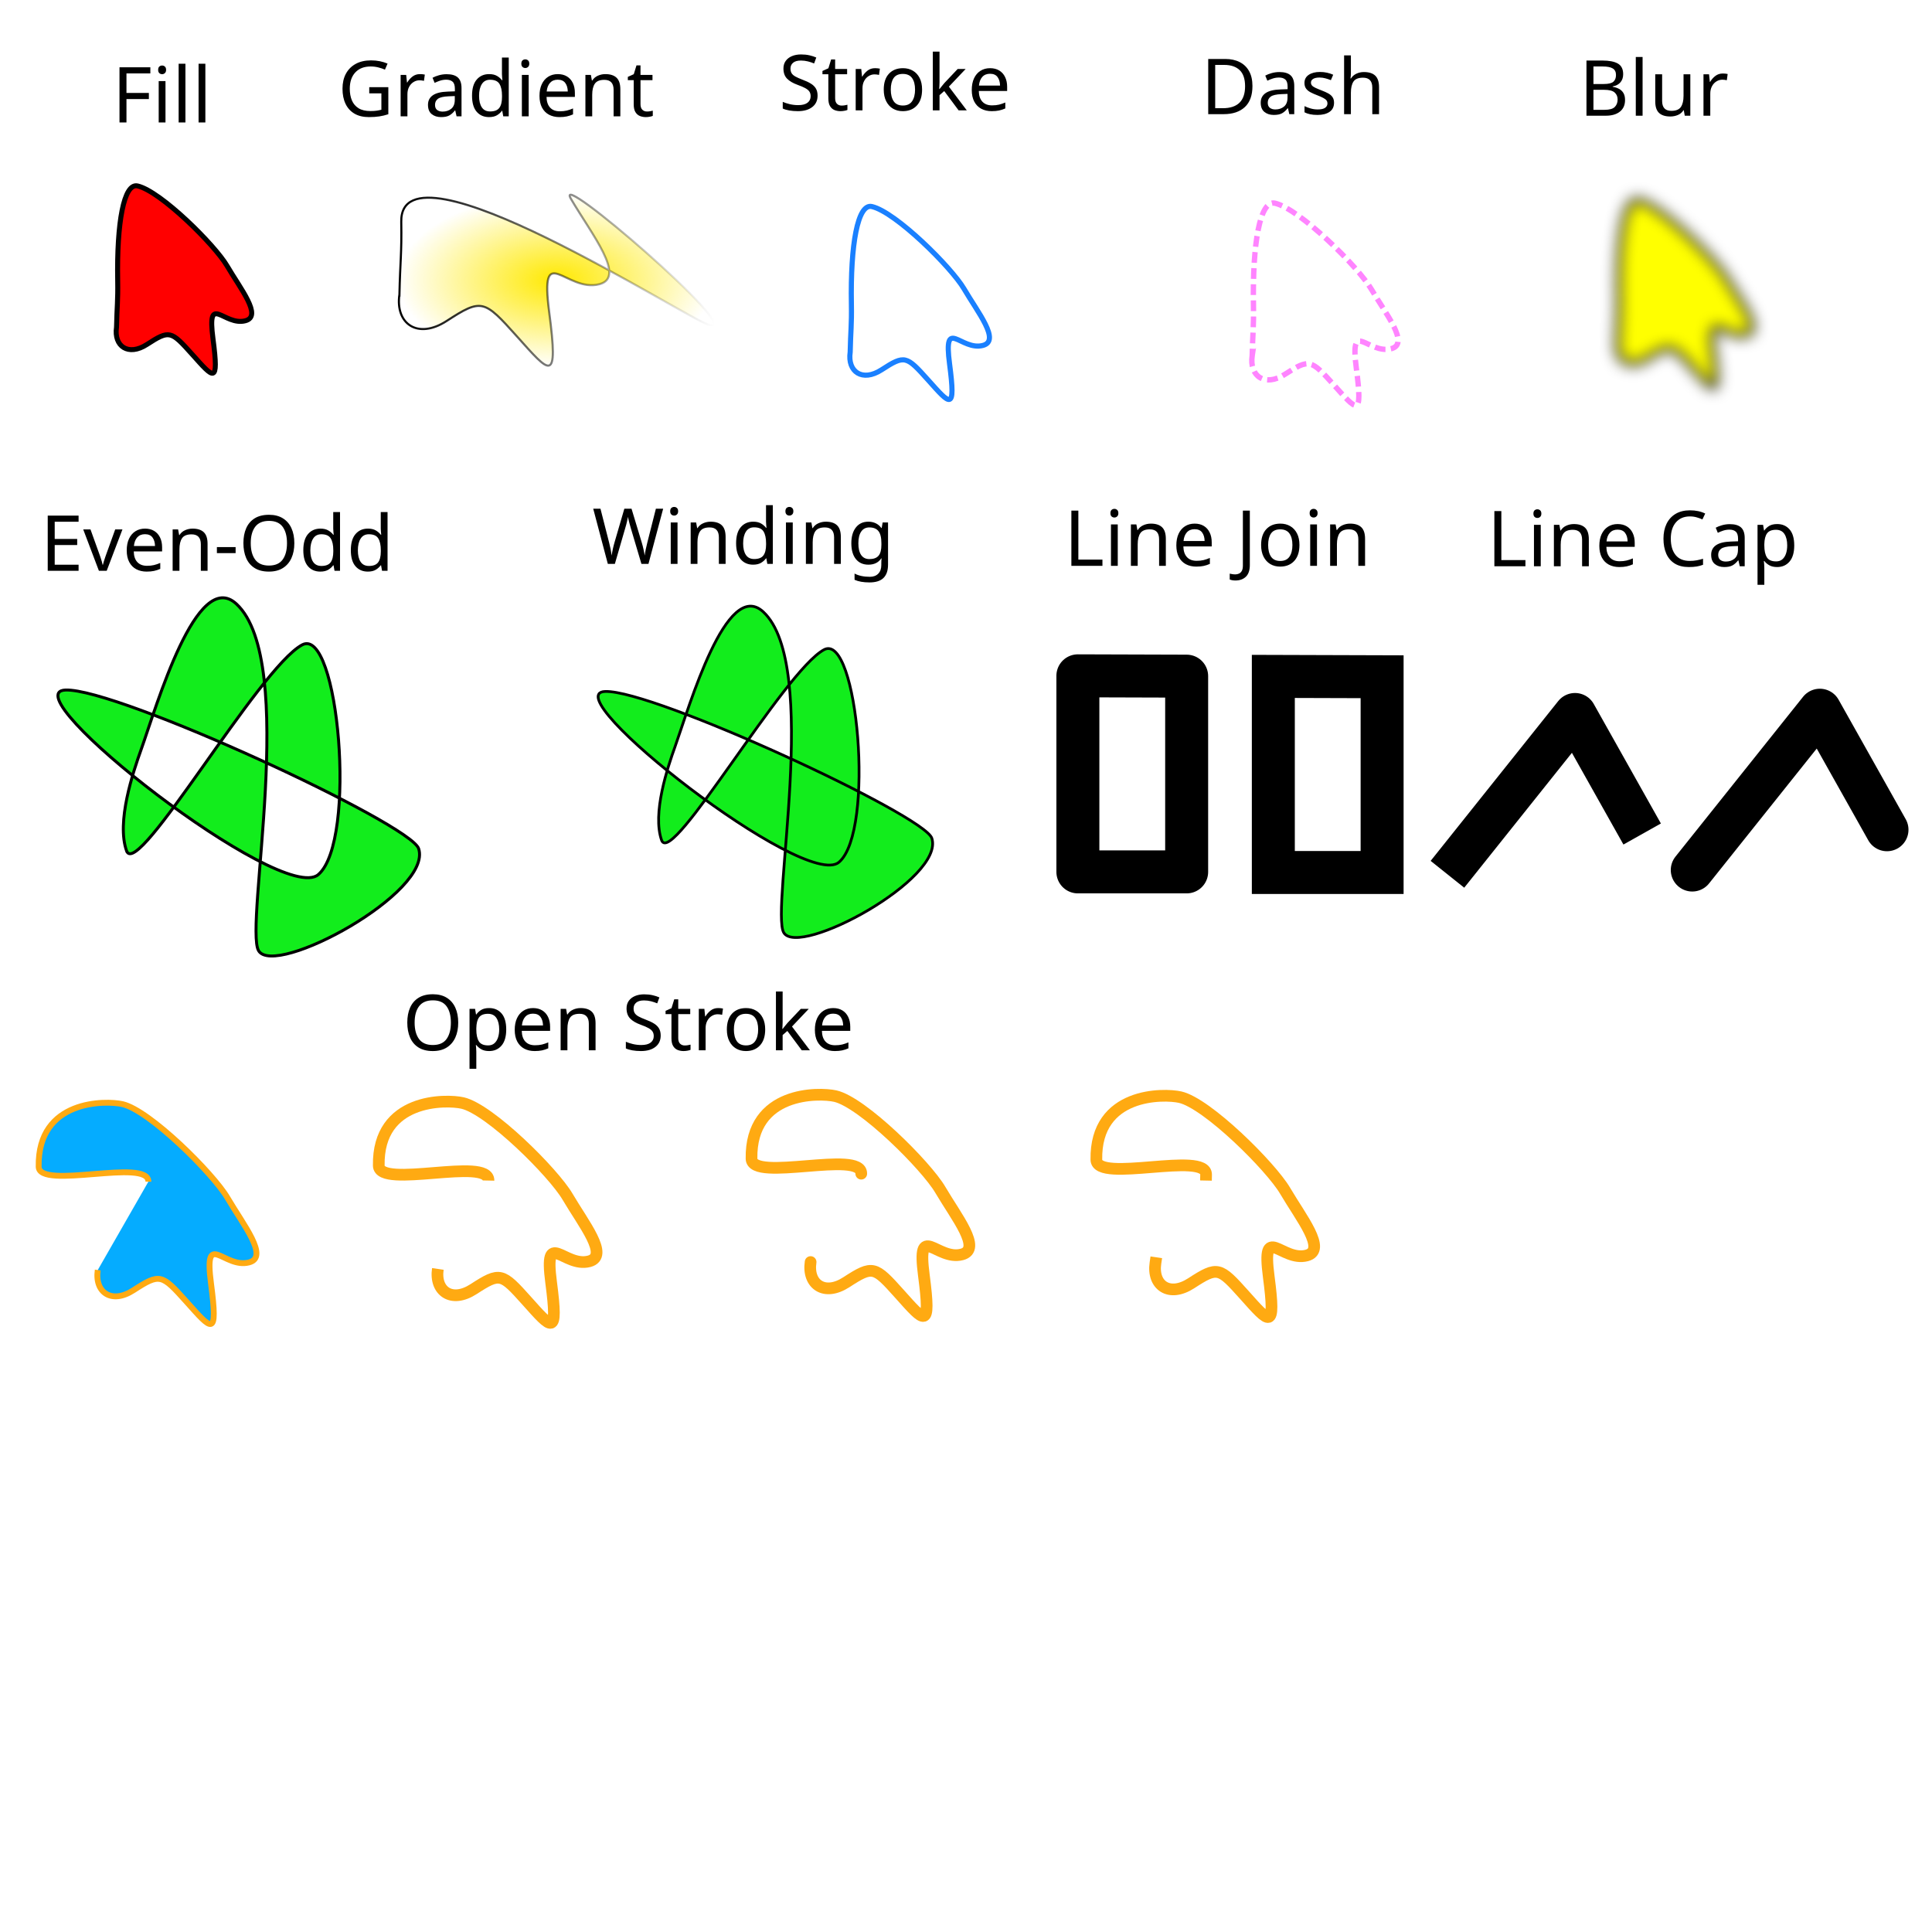
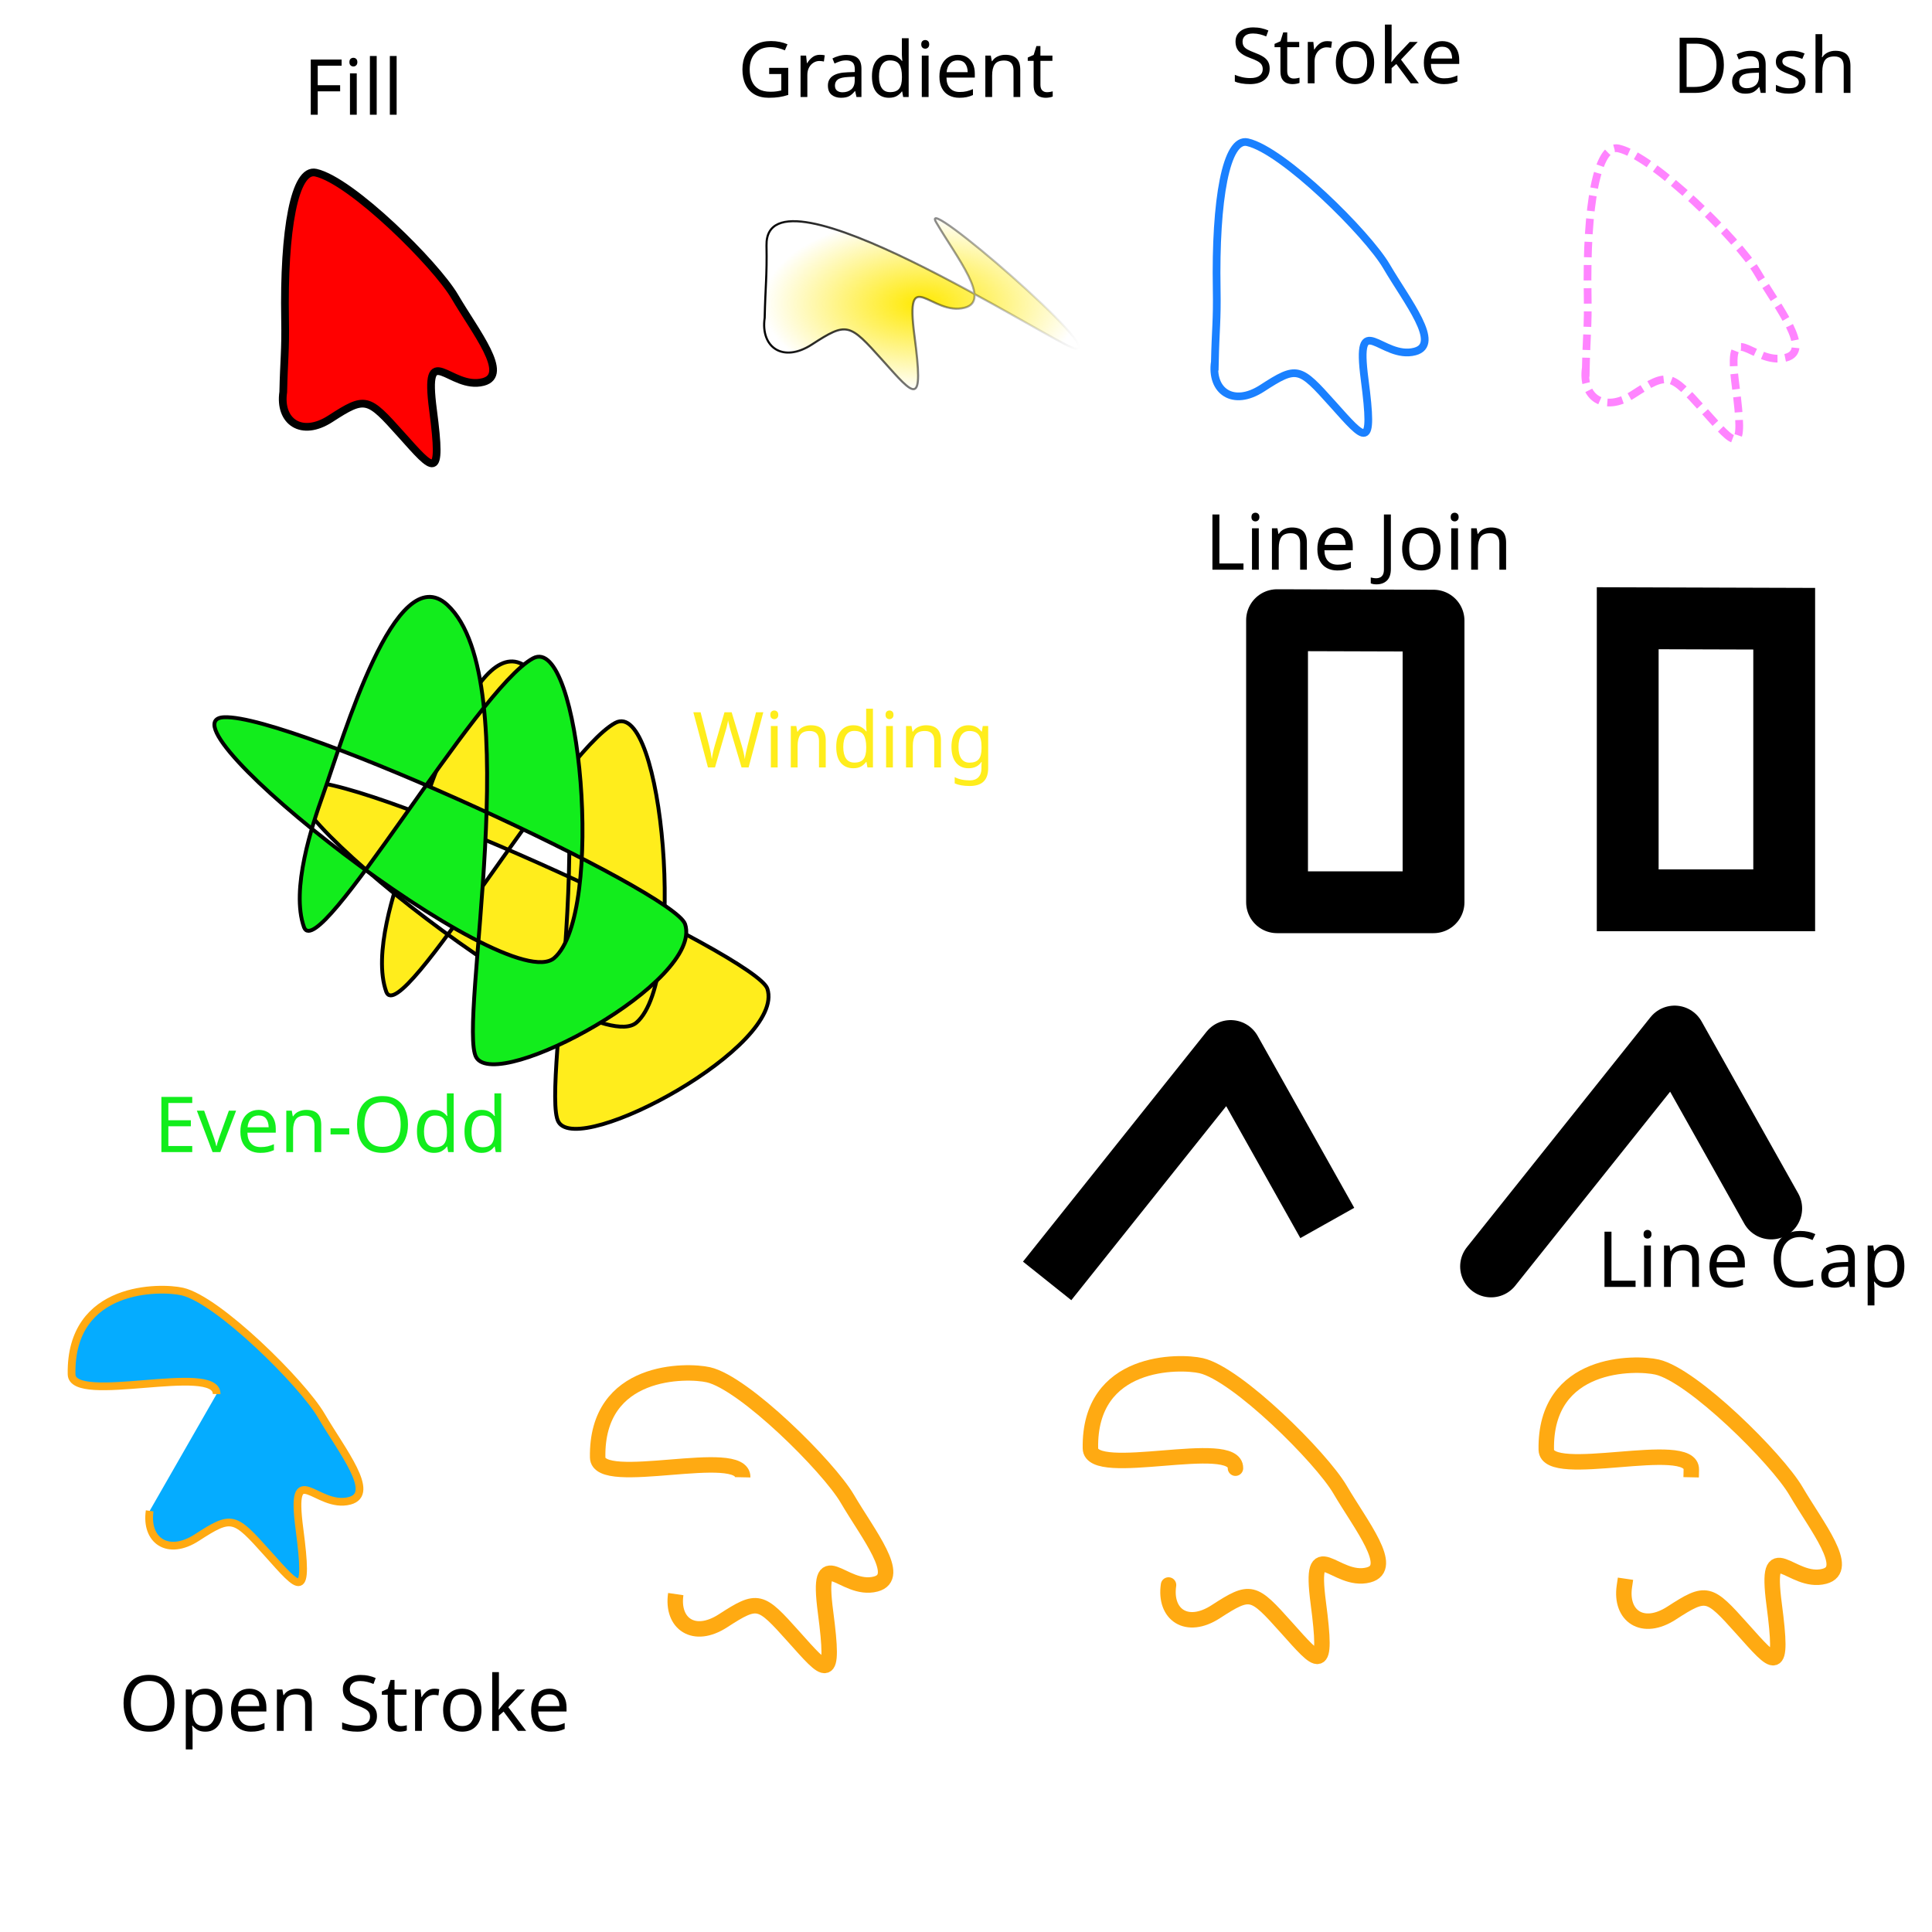
<svg xmlns="http://www.w3.org/2000/svg" xmlns:xlink="http://www.w3.org/1999/xlink" width="1000" height="1000" id="svg2" version="1.1">
  <defs id="defs4">
    <linearGradient id="linearGradient916">
      <stop style="stop-color:#ffe900;stop-opacity:1;" offset="0" id="stop912" />
      <stop style="stop-color:#ffe900;stop-opacity:0;" offset="1" id="stop914" />
    </linearGradient>
    <linearGradient id="linearGradient858">
      <stop style="stop-color:#000000;stop-opacity:1;" offset="0" id="stop854" />
      <stop style="stop-color:#000000;stop-opacity:0;" offset="1" id="stop856" />
    </linearGradient>
-     <linearGradient xlink:href="#linearGradient858" id="linearGradient860" x1="662.009" y1="340.071" x2="826.101" y2="340.071" gradientUnits="userSpaceOnUse" gradientTransform="translate(-456.0833,-195.0488)" />
-     <radialGradient xlink:href="#linearGradient916" id="radialGradient918" cx="744.055" cy="340.071" fx="744.055" fy="340.071" r="82.046" gradientTransform="matrix(1,0,0,0.5457541,-456.0833,-40.57269)" gradientUnits="userSpaceOnUse" />
-     <filter style="color-interpolation-filters:sRGB" id="filter1006" x="-0.126" width="1.251" y="-0.091" height="1.182">
-       <feGaussianBlur stdDeviation="3.669" id="feGaussianBlur1008" />
-     </filter>
+     <linearGradient xlink:href="#linearGradient858" id="linearGradient860" x1="662.009" y1="340.071" x2="826.101" y2="340.071" gradientUnits="userSpaceOnUse" gradientTransform="translate(-267.0294,-182.8772)" />
+     <radialGradient xlink:href="#linearGradient916" id="radialGradient918" cx="744.055" cy="340.071" fx="744.055" fy="340.071" r="82.046" gradientTransform="matrix(1,0,0,0.5457541,-267.0294,-28.40112)" gradientUnits="userSpaceOnUse" />
  </defs>
  <g id="layer1" transform="translate(0,0)">
-     <path style="mix-blend-mode:normal;fill:#12ed1c;fill-opacity:1;fill-rule:nonzero;stroke:#000000;stroke-width:1.418;stroke-linecap:butt;stroke-linejoin:miter;stroke-miterlimit:4;stroke-dasharray:none;stroke-opacity:1" d="m 342.491,435.027 c 5.423,13.621 63.116,-87.424 83.999,-98.731 17.414,-9.428 26.53,93.806 7.783,109.968 -17.418,15.017 -147.972,-87.394 -121.044,-88.36 25.066,-0.9 165.161,63.944 169.075,75.934 6.844,20.967 -68.832,61.959 -76.622,48.903 -6.989,-11.713 19.121,-138.488 -10.618,-166.045 -19.073,-17.673 -38.203,48.874 -45.639,69.708 -3.864,10.825 -11.953,34.706 -6.934,48.623 z" id="path2985-4-1-8" />
-     <path style="mix-blend-mode:normal;fill:#12ed1c;fill-opacity:1;fill-rule:evenodd;stroke:#000000;stroke-width:1.533;stroke-linecap:butt;stroke-linejoin:miter;stroke-miterlimit:4;stroke-dasharray:none;stroke-opacity:1" d="m 65.553,440.527 c 5.862,14.724 68.225,-94.502 90.8,-106.724 18.824,-10.192 28.677,101.401 8.413,118.871 -18.828,16.232 -159.952,-94.469 -130.843,-95.514 27.095,-0.973 178.531,69.12 182.762,82.081 7.399,22.664 -74.405,66.975 -82.825,52.862 -7.554,-12.662 20.669,-149.699 -11.478,-179.488 -20.617,-19.104 -41.296,52.831 -49.334,75.352 -4.177,11.702 -12.92,37.516 -7.496,52.559 z" id="path2985-4-1" />
-     <path style="fill:#ff0000;fill-opacity:1;stroke:#000000;stroke-width:2.577;stroke-linecap:butt;stroke-linejoin:miter;stroke-miterlimit:4;stroke-dasharray:none;stroke-opacity:1" d="m 60.306,169.379 c -1.45,9.873 6.089,15.162 15.747,8.905 11.721,-7.594 12.461,-7.122 23.474,5.18 11.012,12.302 13.91,16.186 10.722,-8.093 -3.188,-24.279 5.67,-6.431 16.754,-9.35 8.953,-2.357 -2.513,-16.527 -9.498,-28.448 -6.302,-10.755 -34.372,-38.63 -46.322,-41.335 -7.102,-1.607 -10.801,19.132 -10.27,48.999 0.186,10.444 -0.384,13.546 -0.607,24.142 z" id="path2985-4-1-2" />
-     <path style="fill:url(#radialGradient918);fill-opacity:1;stroke:url(#linearGradient860);stroke-width:1.09px;stroke-linecap:butt;stroke-linejoin:miter;stroke-opacity:1" d="m 206.747,152.308 c -2.25,15.324 9.451,23.534 24.441,13.822 18.193,-11.787 19.342,-11.054 36.435,8.04 17.093,19.094 21.591,25.124 16.643,-12.562 -4.948,-37.685 8.8,-9.983 26.006,-14.512 13.897,-3.659 -3.901,-25.653 -14.742,-44.156 -9.782,-16.694 90.191,69.44 71.643,65.242 -11.023,-2.495 -160.308,-99.705 -159.483,-53.346 0.288,16.211 -0.597,21.025 -0.942,37.473 z" id="path2985-4-1-2-2" />
-     <path style="fill:none;fill-opacity:1;stroke:#1a80ff;stroke-width:2.655;stroke-linecap:butt;stroke-linejoin:miter;stroke-miterlimit:4;stroke-dasharray:none;stroke-opacity:1" d="m 440.053,182.251 c -1.493,10.17 6.272,15.618 16.221,9.173 12.074,-7.823 12.837,-7.336 24.18,5.336 11.344,12.672 14.329,16.674 11.045,-8.337 -3.284,-25.011 5.84,-6.625 17.259,-9.631 9.223,-2.428 -2.589,-17.025 -9.784,-29.305 -6.492,-11.079 -35.407,-39.794 -47.717,-42.58 -7.316,-1.656 -11.126,19.708 -10.579,50.475 0.191,10.758 -0.396,13.954 -0.625,24.869 z" id="path2985-4-1-2-3" />
-     <path style="fill:#05acff;fill-opacity:1;stroke:#ffaa12;stroke-width:3.026;stroke-linecap:butt;stroke-linejoin:round;stroke-miterlimit:4;stroke-dasharray:none;stroke-opacity:1" d="m 50.592,657.368 c -1.702,11.592 7.15,17.803 18.489,10.456 13.763,-8.917 14.632,-8.362 27.562,6.082 12.93,14.444 16.333,19.005 12.59,-9.503 -3.743,-28.508 6.657,-7.552 19.673,-10.978 10.513,-2.768 -2.951,-19.406 -11.152,-33.403 -7.4,-12.628 -40.359,-45.359 -54.39,-48.534 -8.339,-1.887 -43.974,-2.677 -43.351,32.393 0.218,12.263 57.051,-4.689 56.79,7.753" id="path2985-4-1-2-3-9" />
-     <path style="fill:none;fill-opacity:1;stroke:#ffaa12;stroke-width:6.052;stroke-linecap:butt;stroke-linejoin:round;stroke-miterlimit:4;stroke-dasharray:none;stroke-opacity:1;paint-order:stroke fill markers" d="m 226.629,656.792 c -1.702,11.592 7.15,17.803 18.489,10.456 13.763,-8.917 14.632,-8.362 27.562,6.082 12.93,14.444 16.333,19.005 12.59,-9.503 -3.743,-28.508 6.657,-7.552 19.673,-10.978 10.513,-2.768 -2.951,-19.406 -11.152,-33.403 -7.4,-12.628 -40.359,-45.359 -54.39,-48.534 -8.339,-1.887 -43.974,-2.677 -43.351,32.393 0.218,12.263 57.051,-4.689 56.79,7.753" id="path2985-4-1-2-3-9-1-3" />
-     <path style="fill:none;fill-opacity:1;stroke:#ffaa12;stroke-width:6.052;stroke-linecap:round;stroke-linejoin:round;stroke-miterlimit:4;stroke-dasharray:none;stroke-opacity:1;paint-order:stroke fill markers" d="m 419.569,653.227 c -1.702,11.592 7.15,17.803 18.489,10.456 13.763,-8.917 14.632,-8.362 27.562,6.082 12.93,14.444 16.333,19.005 12.59,-9.503 -3.743,-28.508 6.657,-7.552 19.673,-10.978 10.513,-2.768 -2.951,-19.406 -11.152,-33.403 -7.4,-12.628 -40.359,-45.359 -54.39,-48.534 -8.339,-1.887 -43.974,-2.677 -43.351,32.393 0.218,12.263 57.051,-4.689 56.79,7.753" id="path2985-4-1-2-3-9-1-4" />
-     <path style="fill:none;fill-opacity:1;stroke:#ffaa12;stroke-width:6.052;stroke-linecap:square;stroke-linejoin:round;stroke-miterlimit:4;stroke-dasharray:none;stroke-opacity:1;paint-order:stroke fill markers" d="m 598.058,653.766 c -1.702,11.592 7.15,17.803 18.489,10.456 13.763,-8.917 14.632,-8.362 27.562,6.082 12.93,14.444 16.333,19.005 12.59,-9.503 -3.743,-28.508 6.657,-7.552 19.673,-10.978 10.513,-2.768 -2.951,-19.406 -11.152,-33.403 -7.4,-12.628 -40.359,-45.359 -54.39,-48.534 -8.339,-1.887 -43.974,-2.677 -43.351,32.393 0.218,12.263 57.051,-4.689 56.79,7.753" id="path2985-4-1-2-3-9-1-2" />
-     <path style="fill:none;stroke:#000000;stroke-width:22.244;stroke-linecap:round;stroke-linejoin:round;stroke-miterlimit:4;stroke-dasharray:none;stroke-opacity:1" d="M 557.908,349.802 V 451.29 H 614.213 V 349.976 Z" id="path851" />
-     <path style="fill:none;stroke:#000000;stroke-width:22.244;stroke-linecap:round;stroke-linejoin:miter;stroke-miterlimit:4;stroke-dasharray:none;stroke-opacity:1" d="M 659.073,350.107 V 451.595 H 715.378 V 350.281 Z" id="path851-6" />
-     <path style="fill:none;stroke:#000000;stroke-width:22.244;stroke-linecap:butt;stroke-linejoin:round;stroke-miterlimit:4;stroke-dasharray:none;stroke-opacity:1" d="m 749.188,452.535 66.037,-82.72 34.756,61.866" id="path888" />
-     <path style="fill:none;stroke:#000000;stroke-width:22.244;stroke-linecap:round;stroke-linejoin:round;stroke-miterlimit:4;stroke-dasharray:none;stroke-opacity:1" d="m 875.912,450.327 66.037,-82.72 34.756,61.866" id="path888-3" />
-     <path style="fill:none;fill-opacity:1;stroke:#ff84ff;stroke-width:2.781;stroke-linecap:butt;stroke-linejoin:miter;stroke-miterlimit:4;stroke-dasharray:5.562, 2.781;stroke-dashoffset:0;stroke-opacity:1" d="m 648.133,184.103 c -1.564,10.655 6.571,16.362 16.993,9.61 12.649,-8.195 13.448,-7.686 25.332,5.59 11.884,13.276 15.012,17.468 11.571,-8.734 -3.44,-26.202 6.119,-6.941 18.081,-10.09 9.662,-2.544 -2.712,-17.836 -10.25,-30.7 -6.801,-11.607 -37.094,-41.689 -49.99,-44.608 -7.664,-1.735 -11.656,20.647 -11.083,52.879 0.2,11.271 -0.415,14.618 -0.655,26.054 z" id="path2985-4-1-2-3-93" />
-     <text xml:space="preserve" style="font-style:normal;font-weight:normal;font-size:40px;line-height:1.25;font-family:sans-serif;fill:#000000;fill-opacity:1;stroke:none" x="57.978" y="63.397" id="text854">
-       <tspan id="tspan852" x="57.978" y="63.397">Fill</tspan>
+     <path style="mix-blend-mode:normal;fill:#ffed1c;fill-opacity:1;fill-rule:nonzero;stroke:#000000;stroke-width:2;stroke-linecap:butt;stroke-linejoin:miter;stroke-miterlimit:4;stroke-dasharray:none;stroke-opacity:1" d="m 199.965,513.439 c 7.649,19.213 89.029,-123.318 118.487,-139.267 24.564,-13.3 37.422,132.32 10.979,155.118 -24.569,21.182 -208.725,-123.274 -170.74,-124.638 35.357,-1.269 232.97,90.197 238.491,107.11 9.655,29.575 -97.093,87.397 -108.081,68.981 -9.858,-16.522 26.972,-195.346 -14.978,-234.218 -26.903,-24.929 -53.888,68.94 -64.377,98.328 -5.45,15.27 -16.86,48.956 -9.781,68.585 z" id="path2985-4-1-8" />
+     <path style="mix-blend-mode:normal;fill:#12ed1c;fill-opacity:1;fill-rule:evenodd;stroke:#000000;stroke-width:2;stroke-linecap:butt;stroke-linejoin:miter;stroke-miterlimit:4;stroke-dasharray:none;stroke-opacity:1" d="m 157.39,480.021 c 7.649,19.213 89.029,-123.318 118.487,-139.267 24.564,-13.3 37.422,132.32 10.979,155.118 -24.569,21.182 -208.725,-123.274 -170.74,-124.638 35.357,-1.269 232.97,90.197 238.491,107.11 9.655,29.575 -97.093,87.397 -108.081,68.981 -9.858,-16.522 26.972,-195.346 -14.978,-234.218 -26.903,-24.929 -53.888,68.94 -64.377,98.328 -5.45,15.27 -16.86,48.956 -9.781,68.585 z" id="path2985-4-1" />
+     <path style="fill:#ff0000;fill-opacity:1;stroke:#000000;stroke-width:4;stroke-linecap:butt;stroke-linejoin:miter;stroke-miterlimit:4;stroke-dasharray:none;stroke-opacity:1" d="m 146.612,202.906 c -2.25,15.324 9.451,23.534 24.441,13.822 18.193,-11.787 19.342,-11.054 36.435,8.04 17.093,19.094 21.591,25.124 16.643,-12.562 -4.948,-37.685 8.8,-9.983 26.006,-14.512 13.897,-3.659 -3.901,-25.653 -14.742,-44.156 -9.782,-16.694 -53.351,-59.96 -71.9,-64.158 -11.023,-2.495 -16.765,29.696 -15.94,76.054 0.288,16.211 -0.597,21.025 -0.942,37.473 z" id="path2985-4-1-2" />
+     <path style="fill:url(#radialGradient918);fill-opacity:1;stroke:url(#linearGradient860);stroke-width:1.09px;stroke-linecap:butt;stroke-linejoin:miter;stroke-opacity:1" d="m 395.801,164.479 c -2.25,15.324 9.451,23.534 24.441,13.822 18.193,-11.787 19.342,-11.054 36.435,8.04 17.093,19.094 21.591,25.124 16.643,-12.562 -4.948,-37.685 8.8,-9.983 26.006,-14.512 13.897,-3.659 -3.901,-25.653 -14.742,-44.156 -9.782,-16.694 90.191,69.44 71.643,65.242 -11.023,-2.495 -160.308,-99.705 -159.483,-53.346 0.288,16.211 -0.597,21.025 -0.942,37.473 z" id="path2985-4-1-2-2" />
+     <path style="fill:none;fill-opacity:1;stroke:#1a80ff;stroke-width:4;stroke-linecap:butt;stroke-linejoin:miter;stroke-miterlimit:4;stroke-dasharray:none;stroke-opacity:1" d="m 628.817,187.149 c -2.25,15.324 9.451,23.534 24.441,13.822 18.193,-11.787 19.342,-11.054 36.435,8.04 17.093,19.094 21.591,25.124 16.643,-12.562 -4.948,-37.685 8.8,-9.983 26.006,-14.512 13.897,-3.659 -3.901,-25.653 -14.742,-44.156 -9.782,-16.694 -53.351,-59.96 -71.9,-64.158 -11.023,-2.495 -16.765,29.696 -15.94,76.054 0.288,16.211 -0.597,21.025 -0.942,37.473 z" id="path2985-4-1-2-3" />
+     <path style="fill:#05acff;fill-opacity:1;stroke:#ffaa12;stroke-width:4;stroke-linecap:butt;stroke-linejoin:round;stroke-miterlimit:4;stroke-dasharray:none;stroke-opacity:1" d="m 77.47,782.023 c -2.25,15.324 9.451,23.534 24.441,13.822 18.193,-11.787 19.342,-11.054 36.435,8.04 17.093,19.094 21.591,25.124 16.643,-12.562 -4.948,-37.685 8.8,-9.983 26.006,-14.512 13.897,-3.659 -3.901,-25.653 -14.742,-44.156 -9.782,-16.694 -53.351,-59.96 -71.9,-64.158 -11.023,-2.495 -58.131,-3.538 -57.306,42.82 0.288,16.211 75.417,-6.199 75.072,10.249" id="path2985-4-1-2-3-9" />
+     <path style="fill:none;fill-opacity:1;stroke:#ffaa12;stroke-width:8;stroke-linecap:butt;stroke-linejoin:round;stroke-miterlimit:4;stroke-dasharray:none;stroke-opacity:1;paint-order:stroke fill markers" d="m 349.775,825.101 c -2.25,15.324 9.451,23.534 24.441,13.822 18.193,-11.787 19.342,-11.054 36.435,8.04 17.093,19.094 21.591,25.124 16.643,-12.562 -4.948,-37.685 8.8,-9.983 26.006,-14.512 13.897,-3.659 -3.901,-25.653 -14.742,-44.156 -9.782,-16.694 -53.351,-59.96 -71.9,-64.158 -11.023,-2.495 -58.131,-3.538 -57.306,42.82 0.288,16.211 75.417,-6.199 75.072,10.249" id="path2985-4-1-2-3-9-1-3" />
+     <path style="fill:none;fill-opacity:1;stroke:#ffaa12;stroke-width:8;stroke-linecap:round;stroke-linejoin:round;stroke-miterlimit:4;stroke-dasharray:none;stroke-opacity:1;paint-order:stroke fill markers" d="m 604.826,820.39 c -2.25,15.324 9.451,23.534 24.441,13.822 18.193,-11.787 19.342,-11.054 36.435,8.04 17.093,19.094 21.591,25.124 16.643,-12.562 -4.948,-37.685 8.8,-9.983 26.006,-14.512 13.897,-3.659 -3.901,-25.653 -14.742,-44.156 -9.782,-16.694 -53.351,-59.96 -71.9,-64.158 -11.023,-2.495 -58.131,-3.538 -57.306,42.82 0.288,16.211 75.417,-6.199 75.072,10.249" id="path2985-4-1-2-3-9-1-4" />
+     <path style="fill:none;fill-opacity:1;stroke:#ffaa12;stroke-width:8;stroke-linecap:square;stroke-linejoin:round;stroke-miterlimit:4;stroke-dasharray:none;stroke-opacity:1;paint-order:stroke fill markers" d="m 840.775,821.101 c -2.25,15.324 9.451,23.534 24.441,13.822 18.193,-11.787 19.342,-11.054 36.435,8.04 17.093,19.094 21.591,25.124 16.643,-12.562 -4.948,-37.685 8.8,-9.983 26.006,-14.512 13.897,-3.659 -3.901,-25.653 -14.742,-44.156 -9.782,-16.694 -53.351,-59.96 -71.9,-64.158 -11.023,-2.495 -58.131,-3.538 -57.306,42.82 0.288,16.211 75.417,-6.199 75.072,10.249" id="path2985-4-1-2-3-9-1-2" />
+     <path style="fill:none;stroke:#000000;stroke-width:32;stroke-linecap:round;stroke-linejoin:round;stroke-miterlimit:4;stroke-dasharray:none;stroke-opacity:1" d="m 661,321 v 146 h 81 V 321.25 Z" id="path851" />
+     <path style="fill:none;stroke:#000000;stroke-width:32;stroke-linecap:round;stroke-linejoin:miter;stroke-miterlimit:4;stroke-dasharray:none;stroke-opacity:1" d="m 842.5,320 v 146 h 81 v -145.75 z" id="path851-6" />
+     <path style="fill:none;stroke:#000000;stroke-width:32;stroke-linecap:butt;stroke-linejoin:round;stroke-miterlimit:4;stroke-dasharray:none;stroke-opacity:1" d="m 542,663 95,-119 50,89" id="path888" />
+     <path style="fill:none;stroke:#000000;stroke-width:32;stroke-linecap:round;stroke-linejoin:round;stroke-miterlimit:4;stroke-dasharray:none;stroke-opacity:1" d="m 771.777,655.508 95,-119 50,89" id="path888-3" />
+     <path style="fill:none;fill-opacity:1;stroke:#ff84ff;stroke-width:4;stroke-linecap:butt;stroke-linejoin:miter;stroke-miterlimit:4;stroke-dasharray:8, 4;stroke-opacity:1;stroke-dashoffset:0" d="m 820.827,190.349 c -2.25,15.324 9.451,23.534 24.441,13.822 18.193,-11.787 19.342,-11.054 36.435,8.04 17.093,19.094 21.591,25.124 16.643,-12.562 -4.948,-37.685 8.8,-9.983 26.006,-14.512 13.897,-3.659 -3.901,-25.653 -14.742,-44.156 -9.782,-16.694 -53.351,-59.96 -71.9,-64.158 -11.023,-2.495 -16.765,29.696 -15.94,76.054 0.288,16.211 -0.597,21.025 -0.942,37.473 z" id="path2985-4-1-2-3-93" />
+     <text xml:space="preserve" style="font-style:normal;font-weight:normal;font-size:40px;line-height:1.25;font-family:sans-serif;fill:#000000;fill-opacity:1;stroke:none" x="156.978" y="59.397" id="text854">
+       <tspan id="tspan852" x="156.978" y="59.397">Fill</tspan>
    </text>
-     <text xml:space="preserve" style="font-style:normal;font-weight:normal;font-size:40px;line-height:1.25;font-family:sans-serif;fill:#000000;fill-opacity:1;stroke:none" x="174.838" y="60.205" id="text858">
-       <tspan id="tspan856" x="174.838" y="60.205">Gradient</tspan>
+     <text xml:space="preserve" style="font-style:normal;font-weight:normal;font-size:40px;line-height:1.25;font-family:sans-serif;fill:#000000;fill-opacity:1;stroke:none" x="381.838" y="50.205" id="text858">
+       <tspan id="tspan856" x="381.838" y="50.205">Gradient</tspan>
    </text>
-     <text xml:space="preserve" style="font-style:normal;font-weight:normal;font-size:40px;line-height:1.25;font-family:sans-serif;fill:#000000;fill-opacity:1;stroke:none" x="403.103" y="57.134" id="text862">
-       <tspan id="tspan860" x="403.103" y="57.134">Stroke</tspan>
+     <text xml:space="preserve" style="font-style:normal;font-weight:normal;font-size:40px;line-height:1.25;font-family:sans-serif;fill:#000000;fill-opacity:1;stroke:none" x="637.103" y="43.134" id="text862">
+       <tspan id="tspan860" x="637.103" y="43.134">Stroke</tspan>
    </text>
-     <text xml:space="preserve" style="font-style:normal;font-weight:normal;font-size:40px;line-height:1.25;font-family:sans-serif;fill:#000000;fill-opacity:1;stroke:none" x="621.499" y="59.083" id="text866">
-       <tspan id="tspan864" x="621.499" y="59.083">Dash</tspan>
+     <text xml:space="preserve" style="font-style:normal;font-weight:normal;font-size:40px;line-height:1.25;font-family:sans-serif;fill:#000000;fill-opacity:1;stroke:none" x="865.499" y="48.083" id="text866">
+       <tspan id="tspan864" x="865.499" y="48.083">Dash</tspan>
    </text>
-     <text xml:space="preserve" style="font-style:normal;font-weight:normal;font-size:40px;line-height:1.25;font-family:sans-serif;fill:#000000;fill-opacity:1;stroke:none" x="20.832" y="295.451" id="text870">
-       <tspan id="tspan868" x="20.832" y="295.451">Even-Odd</tspan>
+     <text xml:space="preserve" style="font-style:normal;font-weight:normal;font-size:40px;line-height:1.25;font-family:sans-serif;fill:#12ed1c;fill-opacity:1;stroke:none" x="79.66" y="596.321" id="text870">
+       <tspan id="tspan868" x="79.66" y="596.321">Even-Odd</tspan>
    </text>
-     <text xml:space="preserve" style="font-style:normal;font-weight:normal;font-size:40px;line-height:1.25;font-family:sans-serif;fill:#000000;fill-opacity:1;stroke:none" x="306.566" y="291.866" id="text874">
-       <tspan id="tspan872" x="306.566" y="291.866" rotate="0 0 0 0 0 0">Winding</tspan>
+     <text xml:space="preserve" style="font-style:normal;font-weight:normal;font-size:40px;line-height:1.25;font-family:sans-serif;fill:#ffed1c;fill-opacity:1;stroke:none" x="358.394" y="397.236" id="text874">
+       <tspan id="tspan872" x="358.394" y="397.236">Winding</tspan>
    </text>
-     <text xml:space="preserve" style="font-style:normal;font-weight:normal;font-size:40px;line-height:1.25;font-family:sans-serif;fill:#000000;fill-opacity:1;stroke:none" x="550.668" y="292.864" id="text878">
-       <tspan id="tspan876" x="550.668" y="292.864">Line Join</tspan>
+     <text xml:space="preserve" style="font-style:normal;font-weight:normal;font-size:40px;line-height:1.25;font-family:sans-serif;fill:#000000;fill-opacity:1;stroke:none" x="623.668" y="294.864" id="text878">
+       <tspan id="tspan876" x="623.668" y="294.864">Line Join</tspan>
    </text>
-     <text xml:space="preserve" style="font-style:normal;font-weight:normal;font-size:40px;line-height:1.25;font-family:sans-serif;fill:#000000;fill-opacity:1;stroke:none" x="769.608" y="293.095" id="text882">
-       <tspan id="tspan880" x="769.608" y="293.095">Line Cap</tspan>
+     <text xml:space="preserve" style="font-style:normal;font-weight:normal;font-size:40px;line-height:1.25;font-family:sans-serif;fill:#000000;fill-opacity:1;stroke:none" x="826.608" y="666.095" id="text882">
+       <tspan id="tspan880" x="826.608" y="666.095">Line Cap</tspan>
    </text>
-     <text xml:space="preserve" style="font-style:normal;font-weight:normal;font-size:40px;line-height:1.25;font-family:sans-serif;fill:#000000;fill-opacity:1;stroke:none" x="208.376" y="543.618" id="text886">
-       <tspan x="208.376" y="543.618" id="tspan888">Open Stroke</tspan>
-     </text>
-     <path style="fill:#ffff00;fill-opacity:1;stroke:#000000;stroke-width:2.577;stroke-linecap:butt;stroke-linejoin:miter;stroke-miterlimit:4;stroke-dasharray:none;stroke-opacity:1;filter:url(#filter1006)" d="m 837.099,176.707 c -1.45,9.873 6.089,15.162 15.747,8.905 11.721,-7.594 12.461,-7.122 23.474,5.18 11.012,12.302 13.91,16.186 10.722,-8.093 -3.188,-24.279 5.67,-6.431 16.754,-9.35 8.953,-2.357 -2.513,-16.527 -9.498,-28.448 -6.302,-10.755 -34.372,-38.63 -46.322,-41.335 -7.102,-1.607 -10.801,19.132 -10.27,48.999 0.186,10.444 -0.384,13.546 -0.607,24.142 z" id="path2985-4-1-2-1" />
-     <text xml:space="preserve" style="font-style:normal;font-weight:normal;font-size:40px;line-height:1.25;font-family:sans-serif;fill:#000000;fill-opacity:1;stroke:none" x="817.277" y="59.893" id="text866-3">
-       <tspan id="tspan864-1" x="817.277" y="59.893">Blur</tspan>
+     <text xml:space="preserve" style="font-style:normal;font-weight:normal;font-size:40px;line-height:1.25;font-family:sans-serif;fill:#000000;fill-opacity:1;stroke:none" x="61.518" y="895.904" id="text886">
+       <tspan x="61.518" y="895.904" id="tspan888">Open Stroke</tspan>
    </text>
  </g>
</svg>
